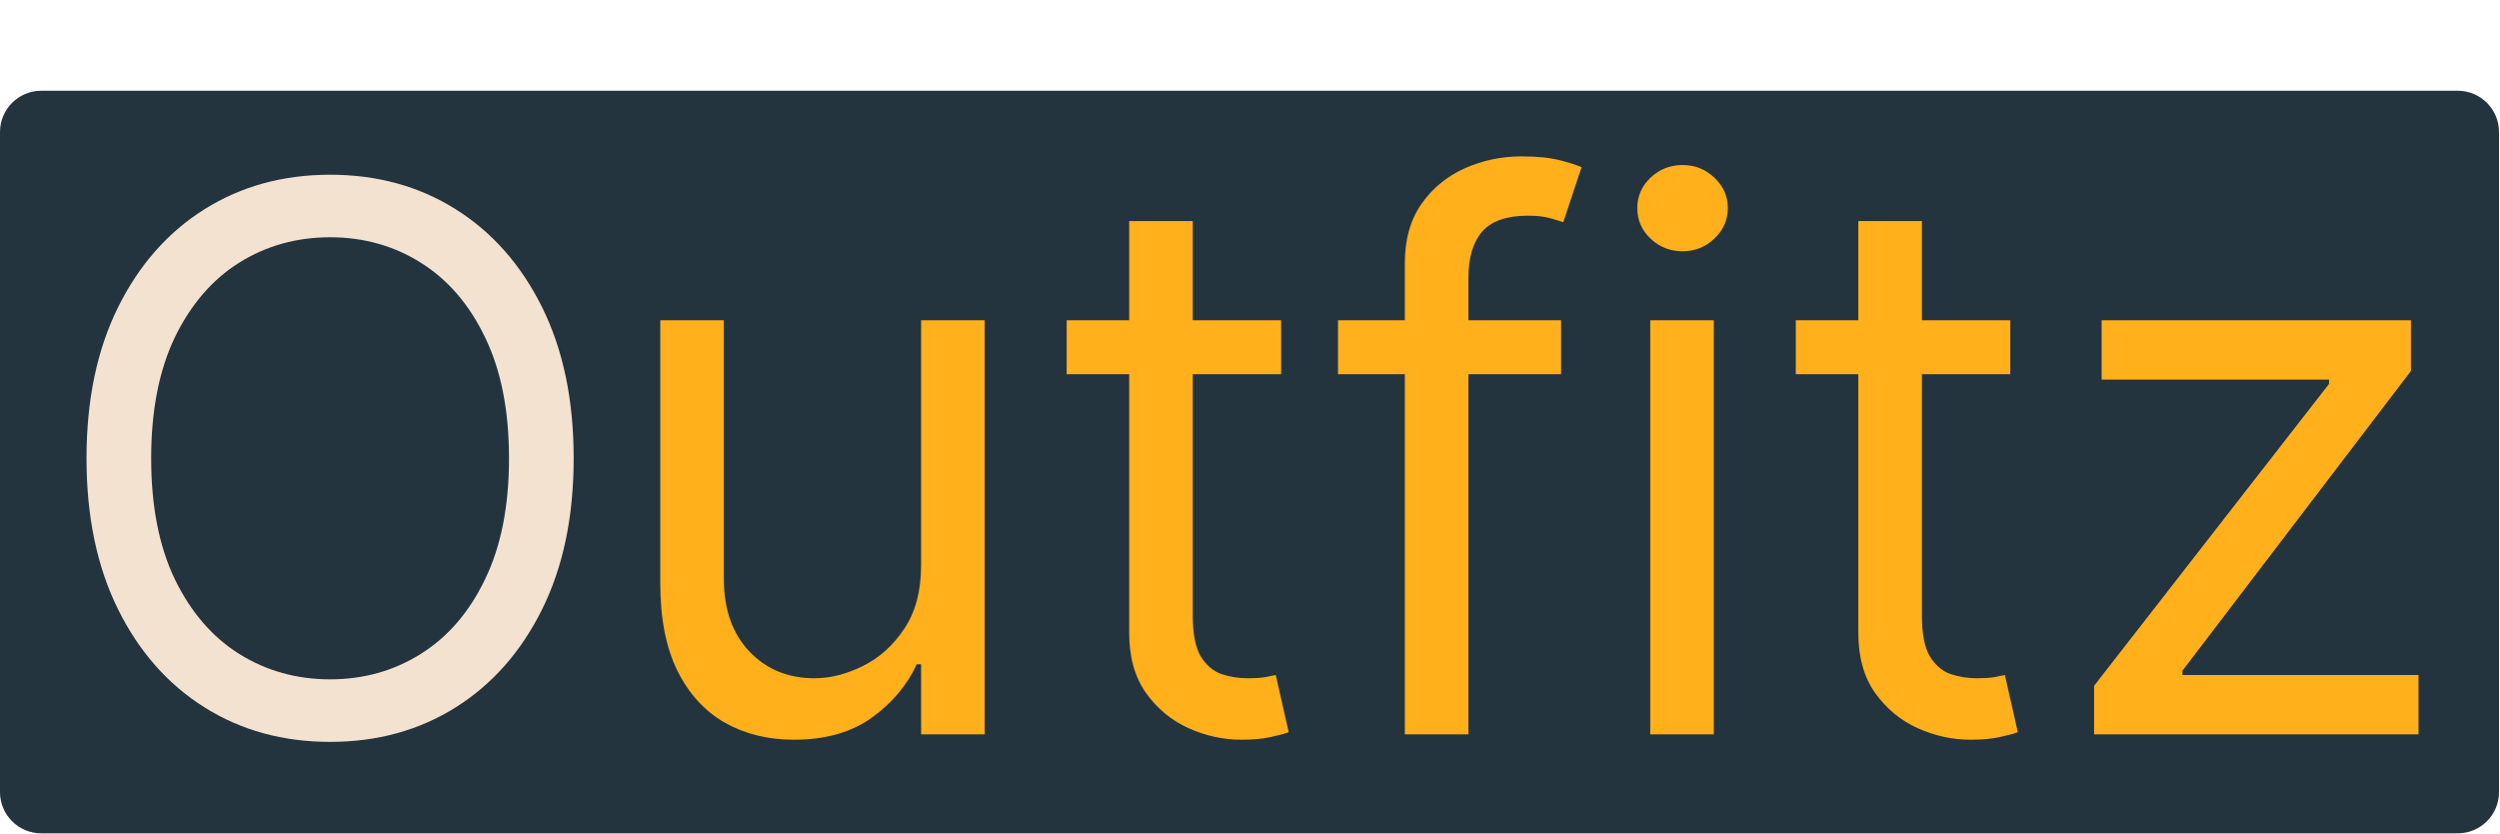
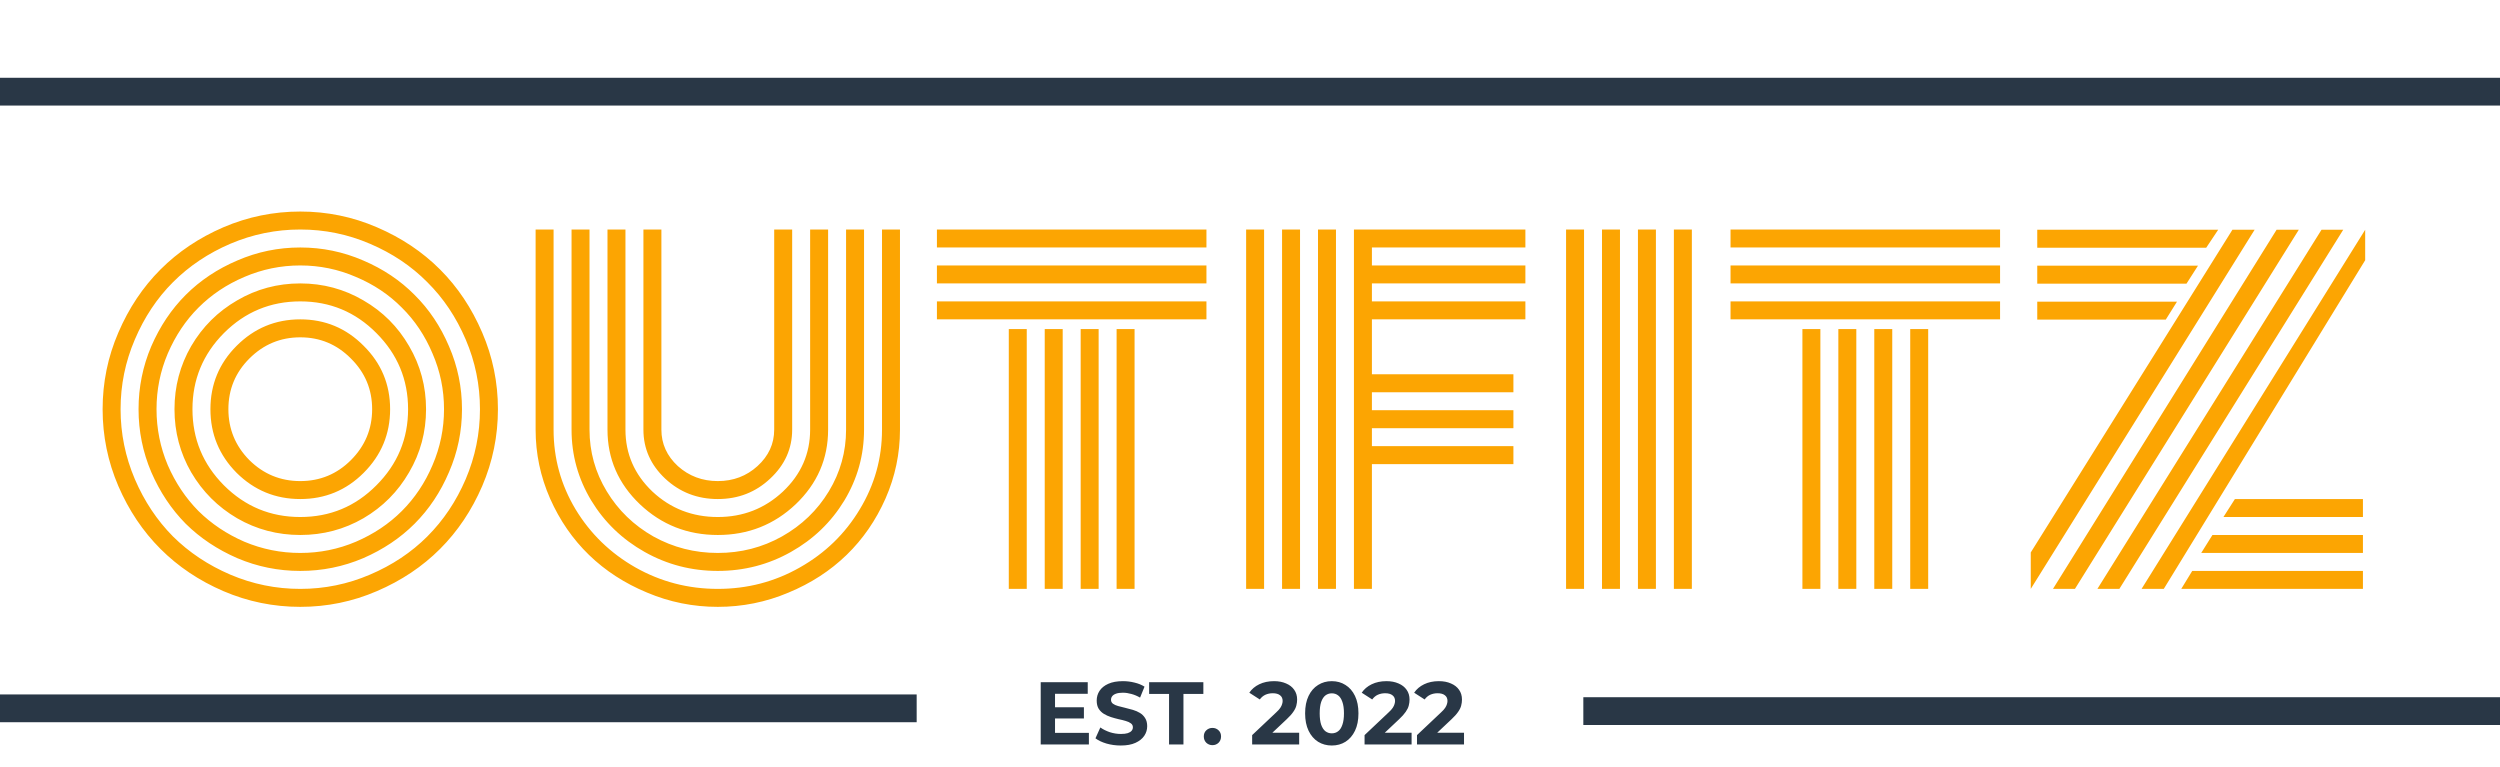
- <svg xmlns="http://www.w3.org/2000/svg" width="303" height="101" viewBox="0 0 303 101" fill="none">
-   <rect y="11" width="303" height="90" rx="5" fill="#23343F" />
-   <path d="M111.682 68.483V38.818H119.392V89H111.682V80.506H111.159C109.983 83.054 108.153 85.221 105.67 87.007C103.188 88.771 100.051 89.653 96.261 89.653C93.125 89.653 90.337 88.967 87.898 87.595C85.458 86.201 83.542 84.11 82.148 81.322C80.754 78.513 80.057 74.974 80.057 70.704V38.818H87.767V70.182C87.767 73.841 88.791 76.76 90.838 78.938C92.907 81.115 95.543 82.204 98.744 82.204C100.661 82.204 102.61 81.715 104.592 80.734C106.596 79.754 108.273 78.251 109.624 76.226C110.996 74.2 111.682 71.619 111.682 68.483ZM155.338 38.818V45.352H129.332V38.818H155.338ZM136.912 26.796H144.622V74.625C144.622 76.803 144.938 78.437 145.569 79.526C146.223 80.593 147.05 81.312 148.052 81.682C149.076 82.03 150.154 82.204 151.287 82.204C152.136 82.204 152.833 82.161 153.377 82.074C153.922 81.965 154.358 81.878 154.684 81.812L156.252 88.739C155.73 88.935 155 89.131 154.064 89.327C153.127 89.544 151.94 89.653 150.502 89.653C148.324 89.653 146.19 89.185 144.099 88.249C142.03 87.312 140.309 85.885 138.937 83.969C137.587 82.052 136.912 79.635 136.912 76.716V26.796ZM189.282 38.818V45.352H162.231V38.818H189.282ZM170.333 89V31.892C170.333 29.017 171.009 26.621 172.359 24.704C173.709 22.788 175.463 21.35 177.619 20.392C179.775 19.434 182.051 18.954 184.447 18.954C186.342 18.954 187.888 19.107 189.086 19.412C190.284 19.717 191.177 20 191.765 20.261L189.544 26.926C189.152 26.796 188.607 26.632 187.91 26.436C187.235 26.24 186.342 26.142 185.231 26.142C182.683 26.142 180.842 26.785 179.71 28.07C178.599 29.355 178.044 31.239 178.044 33.722V89H170.333ZM200.088 89V38.818H207.798V89H200.088ZM204.009 30.454C202.506 30.454 201.21 29.943 200.121 28.919C199.054 27.895 198.52 26.665 198.52 25.227C198.52 23.79 199.054 22.559 200.121 21.535C201.21 20.512 202.506 20 204.009 20C205.511 20 206.796 20.512 207.864 21.535C208.953 22.559 209.497 23.79 209.497 25.227C209.497 26.665 208.953 27.895 207.864 28.919C206.796 29.943 205.511 30.454 204.009 30.454ZM243.744 38.818V45.352H217.738V38.818H243.744ZM225.318 26.796H233.028V74.625C233.028 76.803 233.344 78.437 233.975 79.526C234.629 80.593 235.457 81.312 236.458 81.682C237.482 82.03 238.56 82.204 239.693 82.204C240.542 82.204 241.239 82.161 241.784 82.074C242.328 81.965 242.764 81.878 243.091 81.812L244.659 88.739C244.136 88.935 243.406 89.131 242.47 89.327C241.533 89.544 240.346 89.653 238.909 89.653C236.731 89.653 234.596 89.185 232.505 88.249C230.436 87.312 228.716 85.885 227.343 83.969C225.993 82.052 225.318 79.635 225.318 76.716V26.796ZM253.904 89V83.119L282.393 46.528V46.006H254.819V38.818H292.325V44.96L264.62 81.29V81.812H293.24V89H253.904Z" fill="#FFB01B" />
-   <path d="M69.557 55.545C69.557 62.602 68.283 68.701 65.734 73.841C63.186 78.981 59.69 82.945 55.247 85.733C50.804 88.521 45.729 89.915 40.023 89.915C34.316 89.915 29.241 88.521 24.798 85.733C20.355 82.945 16.859 78.981 14.311 73.841C11.763 68.701 10.489 62.602 10.489 55.545C10.489 48.489 11.763 42.39 14.311 37.25C16.859 32.11 20.355 28.146 24.798 25.358C29.241 22.57 34.316 21.176 40.023 21.176C45.729 21.176 50.804 22.57 55.247 25.358C59.69 28.146 63.186 32.11 65.734 37.25C68.283 42.39 69.557 48.489 69.557 55.545ZM61.716 55.545C61.716 49.752 60.747 44.862 58.808 40.876C56.892 36.891 54.289 33.874 51 31.827C47.733 29.779 44.074 28.756 40.023 28.756C35.972 28.756 32.302 29.779 29.013 31.827C25.746 33.874 23.143 36.891 21.204 40.876C19.288 44.862 18.329 49.752 18.329 55.545C18.329 61.339 19.288 66.229 21.204 70.215C23.143 74.2 25.746 77.217 29.013 79.264C32.302 81.312 35.972 82.335 40.023 82.335C44.074 82.335 47.733 81.312 51 79.264C54.289 77.217 56.892 74.2 58.808 70.215C60.747 66.229 61.716 61.339 61.716 55.545Z" fill="#F4E2D1" />
+ <svg xmlns="http://www.w3.org/2000/svg" width="450" height="138" viewBox="0 0 450 138" fill="none">
+   <path d="M44.885 64.537C42.369 67.053 41.111 70.092 41.111 73.656C41.111 77.22 42.369 80.275 44.885 82.82C47.43 85.336 50.485 86.594 54.049 86.594C57.613 86.594 60.652 85.336 63.168 82.82C65.713 80.275 66.986 77.22 66.986 73.656C66.986 70.092 65.713 67.053 63.168 64.537C60.652 61.992 57.613 60.719 54.049 60.719C50.485 60.719 47.43 61.992 44.885 64.537ZM42.594 85.111C39.449 81.937 37.877 78.118 37.877 73.656C37.877 69.194 39.449 65.391 42.594 62.246C45.768 59.072 49.587 57.484 54.049 57.484C58.511 57.484 62.315 59.072 65.459 62.246C68.633 65.391 70.221 69.194 70.221 73.656C70.221 78.118 68.633 81.937 65.459 85.111C62.315 88.256 58.511 89.828 54.049 89.828C49.587 89.828 45.768 88.256 42.594 85.111ZM40.303 59.955C36.529 63.758 34.643 68.326 34.643 73.656C34.643 78.987 36.529 83.554 40.303 87.357C44.106 91.161 48.688 93.062 54.049 93.062C59.41 93.062 63.977 91.161 67.75 87.357C71.553 83.554 73.455 78.987 73.455 73.656C73.455 68.326 71.553 63.758 67.75 59.955C63.977 56.152 59.41 54.25 54.049 54.25C48.688 54.25 44.106 56.152 40.303 59.955ZM34.418 85.022C32.411 81.547 31.408 77.759 31.408 73.656C31.408 69.553 32.411 65.765 34.418 62.291C36.454 58.817 39.21 56.077 42.684 54.07C46.158 52.034 49.946 51.016 54.049 51.016C58.152 51.016 61.94 52.034 65.414 54.07C68.888 56.077 71.628 58.817 73.635 62.291C75.671 65.765 76.689 69.553 76.689 73.656C76.689 77.759 75.671 81.547 73.635 85.022C71.628 88.495 68.888 91.251 65.414 93.287C61.94 95.294 58.152 96.297 54.049 96.297C49.946 96.297 46.158 95.294 42.684 93.287C39.21 91.251 36.454 88.495 34.418 85.022ZM30.195 63.639C28.848 66.813 28.174 70.152 28.174 73.656C28.174 77.16 28.848 80.514 30.195 83.719C31.573 86.893 33.415 89.648 35.721 91.984C38.057 94.29 40.812 96.132 43.986 97.51C47.191 98.857 50.545 99.531 54.049 99.531C57.553 99.531 60.892 98.857 64.066 97.51C67.271 96.132 70.026 94.29 72.332 91.984C74.668 89.648 76.51 86.893 77.857 83.719C79.235 80.514 79.924 77.16 79.924 73.656C79.924 70.152 79.235 66.813 77.857 63.639C76.51 60.434 74.668 57.679 72.332 55.373C70.026 53.037 67.271 51.195 64.066 49.848C60.892 48.47 57.553 47.781 54.049 47.781C50.545 47.781 47.191 48.47 43.986 49.848C40.812 51.195 38.057 53.037 35.721 55.373C33.415 57.679 31.573 60.434 30.195 63.639ZM27.23 84.977C25.703 81.383 24.939 77.609 24.939 73.656C24.939 69.703 25.703 65.93 27.23 62.336C28.788 58.742 30.854 55.658 33.43 53.082C36.035 50.477 39.135 48.41 42.728 46.883C46.322 45.325 50.096 44.547 54.049 44.547C58.002 44.547 61.775 45.325 65.369 46.883C68.963 48.41 72.047 50.477 74.623 53.082C77.228 55.658 79.295 58.742 80.822 62.336C82.38 65.93 83.158 69.703 83.158 73.656C83.158 77.609 82.38 81.383 80.822 84.977C79.295 88.57 77.228 91.67 74.623 94.275C72.047 96.851 68.963 98.917 65.369 100.475C61.775 102.002 58.002 102.766 54.049 102.766C50.096 102.766 46.322 102.002 42.728 100.475C39.135 98.917 36.035 96.851 33.43 94.275C30.854 91.67 28.788 88.57 27.23 84.977ZM24.266 61.123C22.559 65.106 21.705 69.284 21.705 73.656C21.705 78.029 22.559 82.221 24.266 86.234C25.973 90.217 28.264 93.662 31.139 96.566C34.044 99.441 37.488 101.732 41.471 103.439C45.484 105.146 49.676 106 54.049 106C58.421 106 62.599 105.146 66.582 103.439C70.595 101.732 74.039 99.441 76.914 96.566C79.819 93.662 82.125 90.217 83.832 86.234C85.539 82.221 86.393 78.029 86.393 73.656C86.393 69.284 85.539 65.106 83.832 61.123C82.125 57.11 79.819 53.666 76.914 50.791C74.039 47.886 70.595 45.58 66.582 43.873C62.599 42.166 58.421 41.312 54.049 41.312C49.676 41.312 45.484 42.166 41.471 43.873C37.488 45.58 34.044 47.886 31.139 50.791C28.264 53.666 25.973 57.11 24.266 61.123ZM21.301 87.492C19.414 83.09 18.471 78.478 18.471 73.656C18.471 68.835 19.414 64.238 21.301 59.865C23.188 55.463 25.718 51.675 28.893 48.5C32.067 45.325 35.84 42.795 40.213 40.908C44.615 39.022 49.227 38.078 54.049 38.078C58.87 38.078 63.467 39.022 67.84 40.908C72.242 42.795 76.031 45.325 79.205 48.5C82.38 51.675 84.91 55.463 86.797 59.865C88.684 64.238 89.627 68.835 89.627 73.656C89.627 78.478 88.684 83.09 86.797 87.492C84.91 91.865 82.38 95.638 79.205 98.812C76.031 101.987 72.242 104.518 67.84 106.404C63.467 108.291 58.87 109.234 54.049 109.234C49.227 109.234 44.615 108.291 40.213 106.404C35.84 104.518 32.067 101.987 28.893 98.812C25.718 95.638 23.188 91.865 21.301 87.492ZM139.355 77.34V41.312H142.59V77.34C142.59 80.754 141.272 83.689 138.637 86.144C136.031 88.6 132.887 89.828 129.203 89.828C125.52 89.828 122.36 88.6 119.725 86.144C117.119 83.689 115.816 80.754 115.816 77.34V41.312H119.051V77.34C119.051 79.885 120.039 82.072 122.016 83.898C124.022 85.695 126.418 86.594 129.203 86.594C131.988 86.594 134.369 85.695 136.346 83.898C138.352 82.072 139.355 79.885 139.355 77.34ZM145.824 77.34V41.312H149.059V77.34C149.059 82.581 147.112 87.058 143.219 90.772C139.326 94.455 134.654 96.297 129.203 96.297C123.753 96.297 119.081 94.455 115.188 90.772C111.294 87.058 109.348 82.581 109.348 77.34V41.312H112.582V77.34C112.582 81.682 114.199 85.396 117.434 88.481C120.698 91.535 124.621 93.062 129.203 93.062C133.755 93.062 137.663 91.535 140.928 88.481C144.192 85.396 145.824 81.682 145.824 77.34ZM152.293 77.34V41.312H155.527V77.34C155.527 81.922 154.344 86.174 151.979 90.098C149.613 93.991 146.408 97.076 142.365 99.352C138.322 101.628 133.935 102.766 129.203 102.766C124.471 102.766 120.084 101.628 116.041 99.352C111.998 97.076 108.794 93.991 106.428 90.098C104.062 86.174 102.879 81.922 102.879 77.34V41.312H106.113V77.34C106.113 81.323 107.146 85.022 109.213 88.436C111.279 91.85 114.079 94.56 117.613 96.566C121.177 98.543 125.04 99.531 129.203 99.531C133.366 99.531 137.214 98.543 140.748 96.566C144.312 94.56 147.127 91.85 149.193 88.436C151.26 85.022 152.293 81.323 152.293 77.34ZM158.762 77.34V41.312H161.996V77.34C161.996 81.652 161.128 85.785 159.391 89.738C157.654 93.662 155.318 97.046 152.383 99.891C149.448 102.736 145.959 104.997 141.916 106.674C137.873 108.381 133.635 109.234 129.203 109.234C124.771 109.234 120.533 108.381 116.49 106.674C112.447 104.997 108.958 102.736 106.023 99.891C103.089 97.046 100.753 93.662 99.016 89.738C97.279 85.785 96.41 81.652 96.41 77.34V41.312H99.644V77.34C99.644 82.491 100.962 87.268 103.598 91.67C106.263 96.072 109.857 99.561 114.379 102.137C118.931 104.712 123.872 106 129.203 106C134.534 106 139.46 104.712 143.982 102.137C148.535 99.561 152.128 96.072 154.764 91.67C157.429 87.268 158.762 82.491 158.762 77.34ZM181.582 59.236H184.816V106H181.582V59.236ZM168.645 44.547V41.312H217.16V44.547H168.645ZM168.645 51.016V47.781H217.16V51.016H168.645ZM168.645 57.484V54.25H217.16V57.484H168.645ZM200.988 59.236H204.223V106H200.988V59.236ZM194.52 59.236H197.754V106H194.52V59.236ZM188.051 59.236H191.285V106H188.051V59.236ZM246.943 106H243.709V41.312H274.57V44.547H246.943V47.781H274.57V51.016H246.943V54.25H274.57V57.484H246.943V67.367H272.414V70.602H246.943V73.836H272.414V77.07H246.943V80.305H272.414V83.539H246.943V106ZM240.475 106H237.24V41.312H240.475V106ZM234.006 106H230.771V41.312H234.006V106ZM227.537 106H224.303V41.312H227.537V106ZM301.299 41.312H304.533V106H301.299V41.312ZM294.83 41.312H298.064V106H294.83V41.312ZM288.361 41.312H291.596V106H288.361V41.312ZM281.893 41.312H285.127V106H281.893V41.312ZM324.434 59.236H327.668V106H324.434V59.236ZM311.496 44.547V41.312H360.012V44.547H311.496ZM311.496 51.016V47.781H360.012V51.016H311.496ZM311.496 57.484V54.25H360.012V57.484H311.496ZM343.84 59.236H347.074V106H343.84V59.236ZM337.371 59.236H340.605V106H337.371V59.236ZM330.902 59.236H334.137V106H330.902V59.236ZM425.328 89.828V93.062H400.217L402.283 89.828H425.328ZM425.328 96.297V99.531H396.219L398.24 96.297H425.328ZM425.328 102.766V106H392.625L394.602 102.766H425.328ZM366.705 57.529V54.295H391.861L389.84 57.529H366.705ZM366.705 51.06V47.826H395.635L393.568 51.06H366.705ZM366.705 44.592V41.357H399.273L397.117 44.592H366.705ZM389.48 106H385.482L425.732 41.357V46.838L389.48 106ZM381.484 106H377.531L417.871 41.357H421.779L381.484 106ZM373.488 106H369.535L409.785 41.357H413.783L373.488 106ZM365.537 106V99.441L401.834 41.357H405.832L365.537 106Z" fill="#FCA502" />
+   <line y1="16.5" x2="450" y2="16.5" stroke="#293746" stroke-width="5" />
+   <path d="M0 127.5H165" stroke="#293746" stroke-width="5" />
+   <path d="M285 128H450" stroke="#293746" stroke-width="5" />
+   <path d="M189.712 127.312H195.104V129.328H189.712V127.312ZM189.904 131.92H196V134H187.328V122.8H195.792V124.88H189.904V131.92ZM201.742 134.192C200.846 134.192 199.988 134.075 199.166 133.84C198.345 133.595 197.684 133.28 197.182 132.896L198.062 130.944C198.542 131.285 199.108 131.568 199.758 131.792C200.42 132.005 201.086 132.112 201.758 132.112C202.27 132.112 202.681 132.064 202.99 131.968C203.31 131.861 203.545 131.717 203.694 131.536C203.844 131.355 203.918 131.147 203.918 130.912C203.918 130.613 203.801 130.379 203.566 130.208C203.332 130.027 203.022 129.883 202.638 129.776C202.254 129.659 201.828 129.552 201.358 129.456C200.9 129.349 200.436 129.221 199.966 129.072C199.508 128.923 199.086 128.731 198.702 128.496C198.318 128.261 198.004 127.952 197.758 127.568C197.524 127.184 197.406 126.693 197.406 126.096C197.406 125.456 197.577 124.875 197.918 124.352C198.27 123.819 198.793 123.397 199.486 123.088C200.19 122.768 201.07 122.608 202.126 122.608C202.83 122.608 203.524 122.693 204.206 122.864C204.889 123.024 205.492 123.269 206.014 123.6L205.214 125.568C204.692 125.269 204.169 125.051 203.646 124.912C203.124 124.763 202.612 124.688 202.11 124.688C201.609 124.688 201.198 124.747 200.878 124.864C200.558 124.981 200.329 125.136 200.19 125.328C200.052 125.509 199.982 125.723 199.982 125.968C199.982 126.256 200.1 126.491 200.334 126.672C200.569 126.843 200.878 126.981 201.262 127.088C201.646 127.195 202.068 127.301 202.526 127.408C202.996 127.515 203.46 127.637 203.918 127.776C204.388 127.915 204.814 128.101 205.198 128.336C205.582 128.571 205.892 128.88 206.126 129.264C206.372 129.648 206.494 130.133 206.494 130.72C206.494 131.349 206.318 131.925 205.966 132.448C205.614 132.971 205.086 133.392 204.382 133.712C203.689 134.032 202.809 134.192 201.742 134.192ZM210.429 134V124.912H206.845V122.8H216.605V124.912H213.021V134H210.429ZM218.237 134.128C217.81 134.128 217.442 133.984 217.133 133.696C216.834 133.397 216.685 133.019 216.685 132.56C216.685 132.101 216.834 131.733 217.133 131.456C217.442 131.168 217.81 131.024 218.237 131.024C218.674 131.024 219.042 131.168 219.341 131.456C219.639 131.733 219.789 132.101 219.789 132.56C219.789 133.019 219.639 133.397 219.341 133.696C219.042 133.984 218.674 134.128 218.237 134.128ZM225.387 134V132.32L229.707 128.24C230.049 127.931 230.299 127.653 230.459 127.408C230.619 127.163 230.726 126.939 230.779 126.736C230.843 126.533 230.875 126.347 230.875 126.176C230.875 125.728 230.721 125.387 230.411 125.152C230.113 124.907 229.67 124.784 229.083 124.784C228.614 124.784 228.177 124.875 227.771 125.056C227.377 125.237 227.041 125.52 226.763 125.904L224.875 124.688C225.302 124.048 225.899 123.541 226.667 123.168C227.435 122.795 228.321 122.608 229.323 122.608C230.155 122.608 230.881 122.747 231.499 123.024C232.129 123.291 232.614 123.669 232.955 124.16C233.307 124.651 233.483 125.237 233.483 125.92C233.483 126.283 233.435 126.645 233.339 127.008C233.254 127.36 233.073 127.733 232.795 128.128C232.529 128.523 232.134 128.965 231.611 129.456L228.027 132.832L227.531 131.888H233.851V134H225.387ZM239.721 134.192C238.804 134.192 237.982 133.968 237.257 133.52C236.532 133.061 235.961 132.4 235.545 131.536C235.129 130.672 234.921 129.627 234.921 128.4C234.921 127.173 235.129 126.128 235.545 125.264C235.961 124.4 236.532 123.744 237.257 123.296C237.982 122.837 238.804 122.608 239.721 122.608C240.649 122.608 241.47 122.837 242.185 123.296C242.91 123.744 243.481 124.4 243.897 125.264C244.313 126.128 244.521 127.173 244.521 128.4C244.521 129.627 244.313 130.672 243.897 131.536C243.481 132.4 242.91 133.061 242.185 133.52C241.47 133.968 240.649 134.192 239.721 134.192ZM239.721 132C240.158 132 240.537 131.877 240.857 131.632C241.188 131.387 241.444 130.997 241.625 130.464C241.817 129.931 241.913 129.243 241.913 128.4C241.913 127.557 241.817 126.869 241.625 126.336C241.444 125.803 241.188 125.413 240.857 125.168C240.537 124.923 240.158 124.8 239.721 124.8C239.294 124.8 238.916 124.923 238.585 125.168C238.265 125.413 238.009 125.803 237.817 126.336C237.636 126.869 237.545 127.557 237.545 128.4C237.545 129.243 237.636 129.931 237.817 130.464C238.009 130.997 238.265 131.387 238.585 131.632C238.916 131.877 239.294 132 239.721 132ZM245.622 134V132.32L249.942 128.24C250.283 127.931 250.534 127.653 250.694 127.408C250.854 127.163 250.96 126.939 251.014 126.736C251.078 126.533 251.11 126.347 251.11 126.176C251.11 125.728 250.955 125.387 250.646 125.152C250.347 124.907 249.904 124.784 249.318 124.784C248.848 124.784 248.411 124.875 248.006 125.056C247.611 125.237 247.275 125.52 246.998 125.904L245.11 124.688C245.536 124.048 246.134 123.541 246.902 123.168C247.67 122.795 248.555 122.608 249.558 122.608C250.39 122.608 251.115 122.747 251.734 123.024C252.363 123.291 252.848 123.669 253.19 124.16C253.542 124.651 253.718 125.237 253.718 125.92C253.718 126.283 253.67 126.645 253.574 127.008C253.488 127.36 253.307 127.733 253.03 128.128C252.763 128.523 252.368 128.965 251.846 129.456L248.262 132.832L247.766 131.888H254.086V134H245.622ZM255.059 134V132.32L259.379 128.24C259.721 127.931 259.971 127.653 260.131 127.408C260.291 127.163 260.398 126.939 260.451 126.736C260.515 126.533 260.547 126.347 260.547 126.176C260.547 125.728 260.393 125.387 260.083 125.152C259.785 124.907 259.342 124.784 258.755 124.784C258.286 124.784 257.849 124.875 257.443 125.056C257.049 125.237 256.713 125.52 256.435 125.904L254.547 124.688C254.974 124.048 255.571 123.541 256.339 123.168C257.107 122.795 257.993 122.608 258.995 122.608C259.827 122.608 260.553 122.747 261.171 123.024C261.801 123.291 262.286 123.669 262.627 124.16C262.979 124.651 263.155 125.237 263.155 125.92C263.155 126.283 263.107 126.645 263.011 127.008C262.926 127.36 262.745 127.733 262.467 128.128C262.201 128.523 261.806 128.965 261.283 129.456L257.699 132.832L257.203 131.888H263.523V134H255.059Z" fill="#293746" />
</svg>
